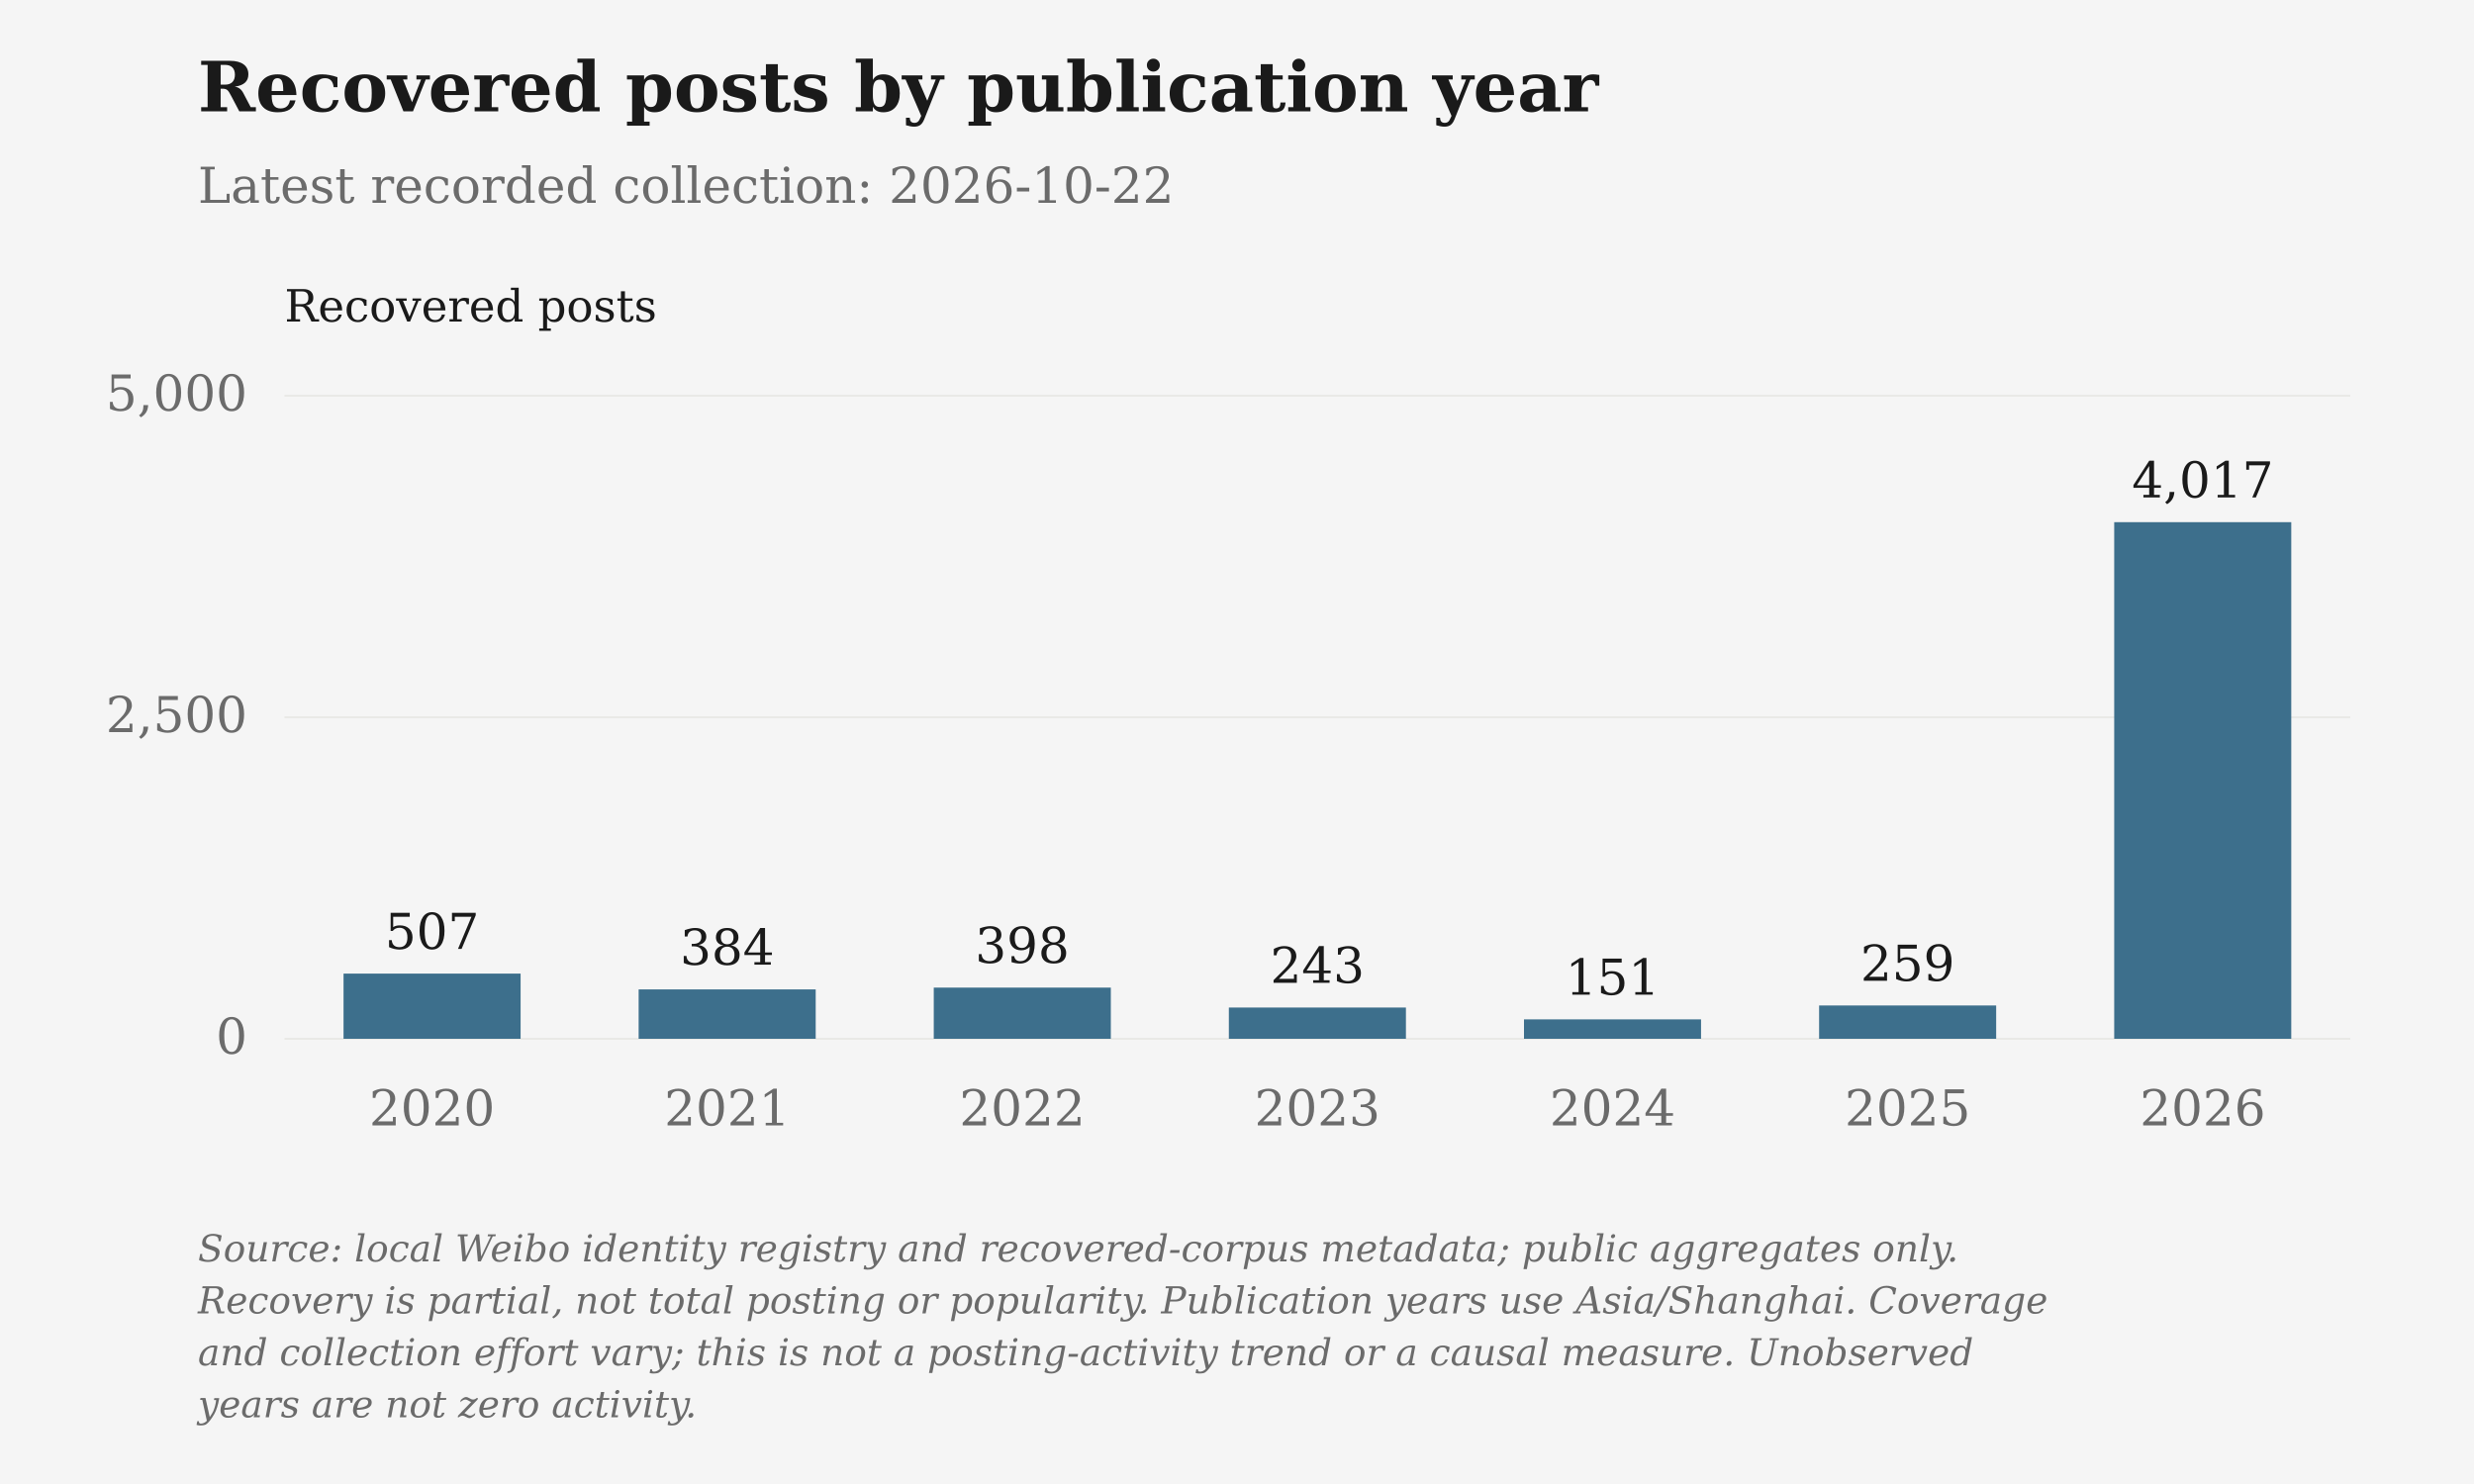
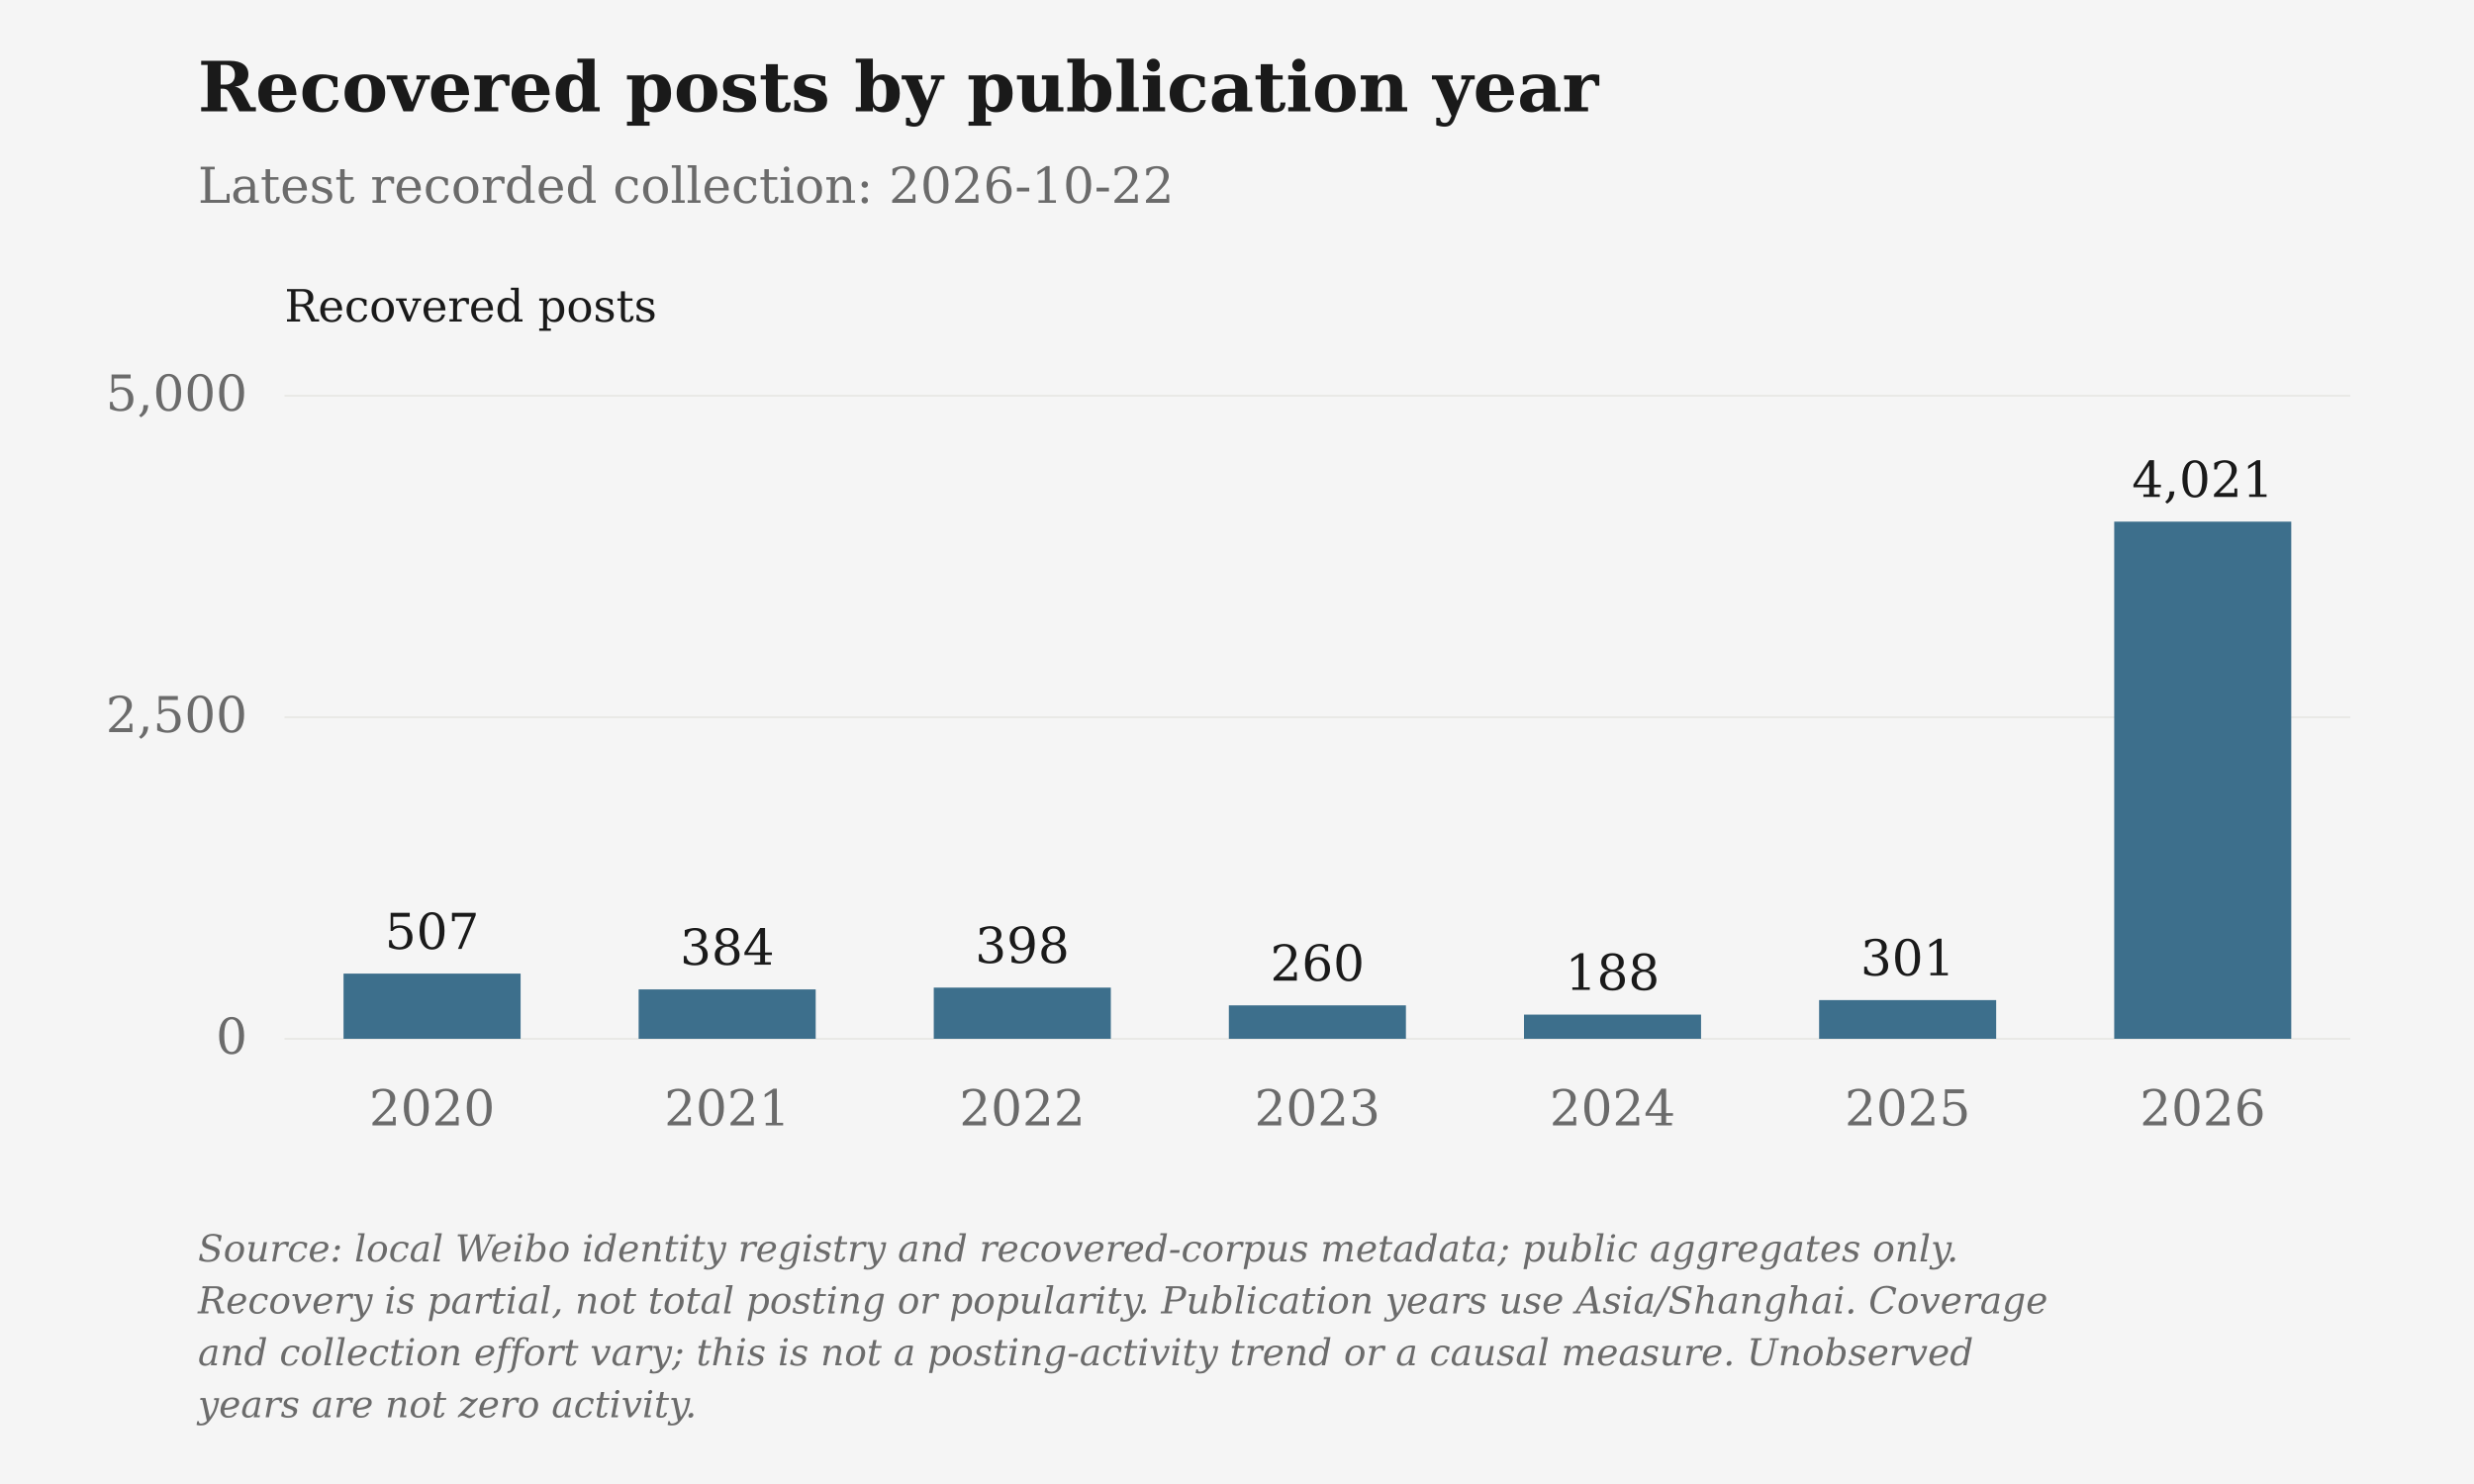
<svg xmlns="http://www.w3.org/2000/svg" viewBox="0 0 1000 600" role="img" aria-label="Recovered posts by publication year">
  <rect class="chart-background" width="1000" height="600" fill="#F5F5F5" />
  <g font-family="DejaVu Serif, Georgia, 'Times New Roman', serif" font-size="20" fill="#6B6B6B">
    <text x="80" y="45" font-size="28" font-weight="bold" fill="#1A1A1A">Recovered posts by publication year</text>
    <text x="80" y="82">Latest recorded collection: 2026-10-22</text>
    <text class="axis-unit" x="115" y="130" font-size="18" fill="#1A1A1A">Recovered posts</text>
    <path d="M115 420.00H950" stroke="#D6D3CC" stroke-opacity=".6" stroke-width=".5" />
    <text x="100" y="426.00" text-anchor="end">0</text>
    <path d="M115 290.00H950" stroke="#D6D3CC" stroke-opacity=".6" stroke-width=".5" />
    <text x="100" y="296.00" text-anchor="end">2,500</text>
    <path d="M115 160.00H950" stroke="#D6D3CC" stroke-opacity=".6" stroke-width=".5" />
    <text x="100" y="166.00" text-anchor="end">5,000</text>
    <rect class="data-bar" data-label="2020" data-value="507" x="138.86" y="393.64" width="71.57" height="26.36" fill="#3D6F8C" />
    <text x="174.64" y="383.64" text-anchor="middle" fill="#1A1A1A">507</text>
    <text x="174.64" y="455" text-anchor="middle">2020</text>
    <rect class="data-bar" data-label="2021" data-value="384" x="258.14" y="400.03" width="71.57" height="19.97" fill="#3D6F8C" />
    <text x="293.93" y="390.03" text-anchor="middle" fill="#1A1A1A">384</text>
    <text x="293.93" y="455" text-anchor="middle">2021</text>
    <rect class="data-bar" data-label="2022" data-value="398" x="377.43" y="399.30" width="71.57" height="20.70" fill="#3D6F8C" />
    <text x="413.21" y="389.30" text-anchor="middle" fill="#1A1A1A">398</text>
    <text x="413.21" y="455" text-anchor="middle">2022</text>
-     <rect class="data-bar" data-label="2023" data-value="243" x="496.71" y="407.36" width="71.57" height="12.64" fill="#3D6F8C" />
-     <text x="532.50" y="397.36" text-anchor="middle" fill="#1A1A1A">243</text>
+     <rect class="data-bar" data-label="2023" data-value="260" x="496.71" y="406.48" width="71.57" height="13.52" fill="#3D6F8C" />
+     <text x="532.50" y="396.48" text-anchor="middle" fill="#1A1A1A">260</text>
    <text x="532.50" y="455" text-anchor="middle">2023</text>
-     <rect class="data-bar" data-label="2024" data-value="151" x="616.00" y="412.15" width="71.57" height="7.85" fill="#3D6F8C" />
-     <text x="651.79" y="402.15" text-anchor="middle" fill="#1A1A1A">151</text>
+     <rect class="data-bar" data-label="2024" data-value="188" x="616.00" y="410.22" width="71.57" height="9.78" fill="#3D6F8C" />
+     <text x="651.79" y="400.22" text-anchor="middle" fill="#1A1A1A">188</text>
    <text x="651.79" y="455" text-anchor="middle">2024</text>
-     <rect class="data-bar" data-label="2025" data-value="259" x="735.29" y="406.53" width="71.57" height="13.47" fill="#3D6F8C" />
-     <text x="771.07" y="396.53" text-anchor="middle" fill="#1A1A1A">259</text>
+     <rect class="data-bar" data-label="2025" data-value="301" x="735.29" y="404.35" width="71.57" height="15.65" fill="#3D6F8C" />
+     <text x="771.07" y="394.35" text-anchor="middle" fill="#1A1A1A">301</text>
    <text x="771.07" y="455" text-anchor="middle">2025</text>
-     <rect class="data-bar" data-label="2026" data-value="4017" x="854.57" y="211.12" width="71.57" height="208.88" fill="#3D6F8C" />
-     <text x="890.36" y="201.12" text-anchor="middle" fill="#1A1A1A">4,017</text>
+     <rect class="data-bar" data-label="2026" data-value="4021" x="854.57" y="210.91" width="71.57" height="209.09" fill="#3D6F8C" />
+     <text x="890.36" y="200.91" text-anchor="middle" fill="#1A1A1A">4,021</text>
    <text x="890.36" y="455" text-anchor="middle">2026</text>
    <text class="figure-source" x="80" y="510" font-size="15" font-style="italic">Source: local Weibo identity registry and recovered-corpus metadata; public aggregates only.</text>
    <text class="figure-source" x="80" y="531" font-size="15" font-style="italic">Recovery is partial, not total posting or popularity. Publication years use Asia/Shanghai. Coverage</text>
    <text class="figure-source" x="80" y="552" font-size="15" font-style="italic">and collection effort vary; this is not a posting-activity trend or a causal measure. Unobserved</text>
    <text class="figure-source" x="80" y="573" font-size="15" font-style="italic">years are not zero activity.</text>
  </g>
</svg>
